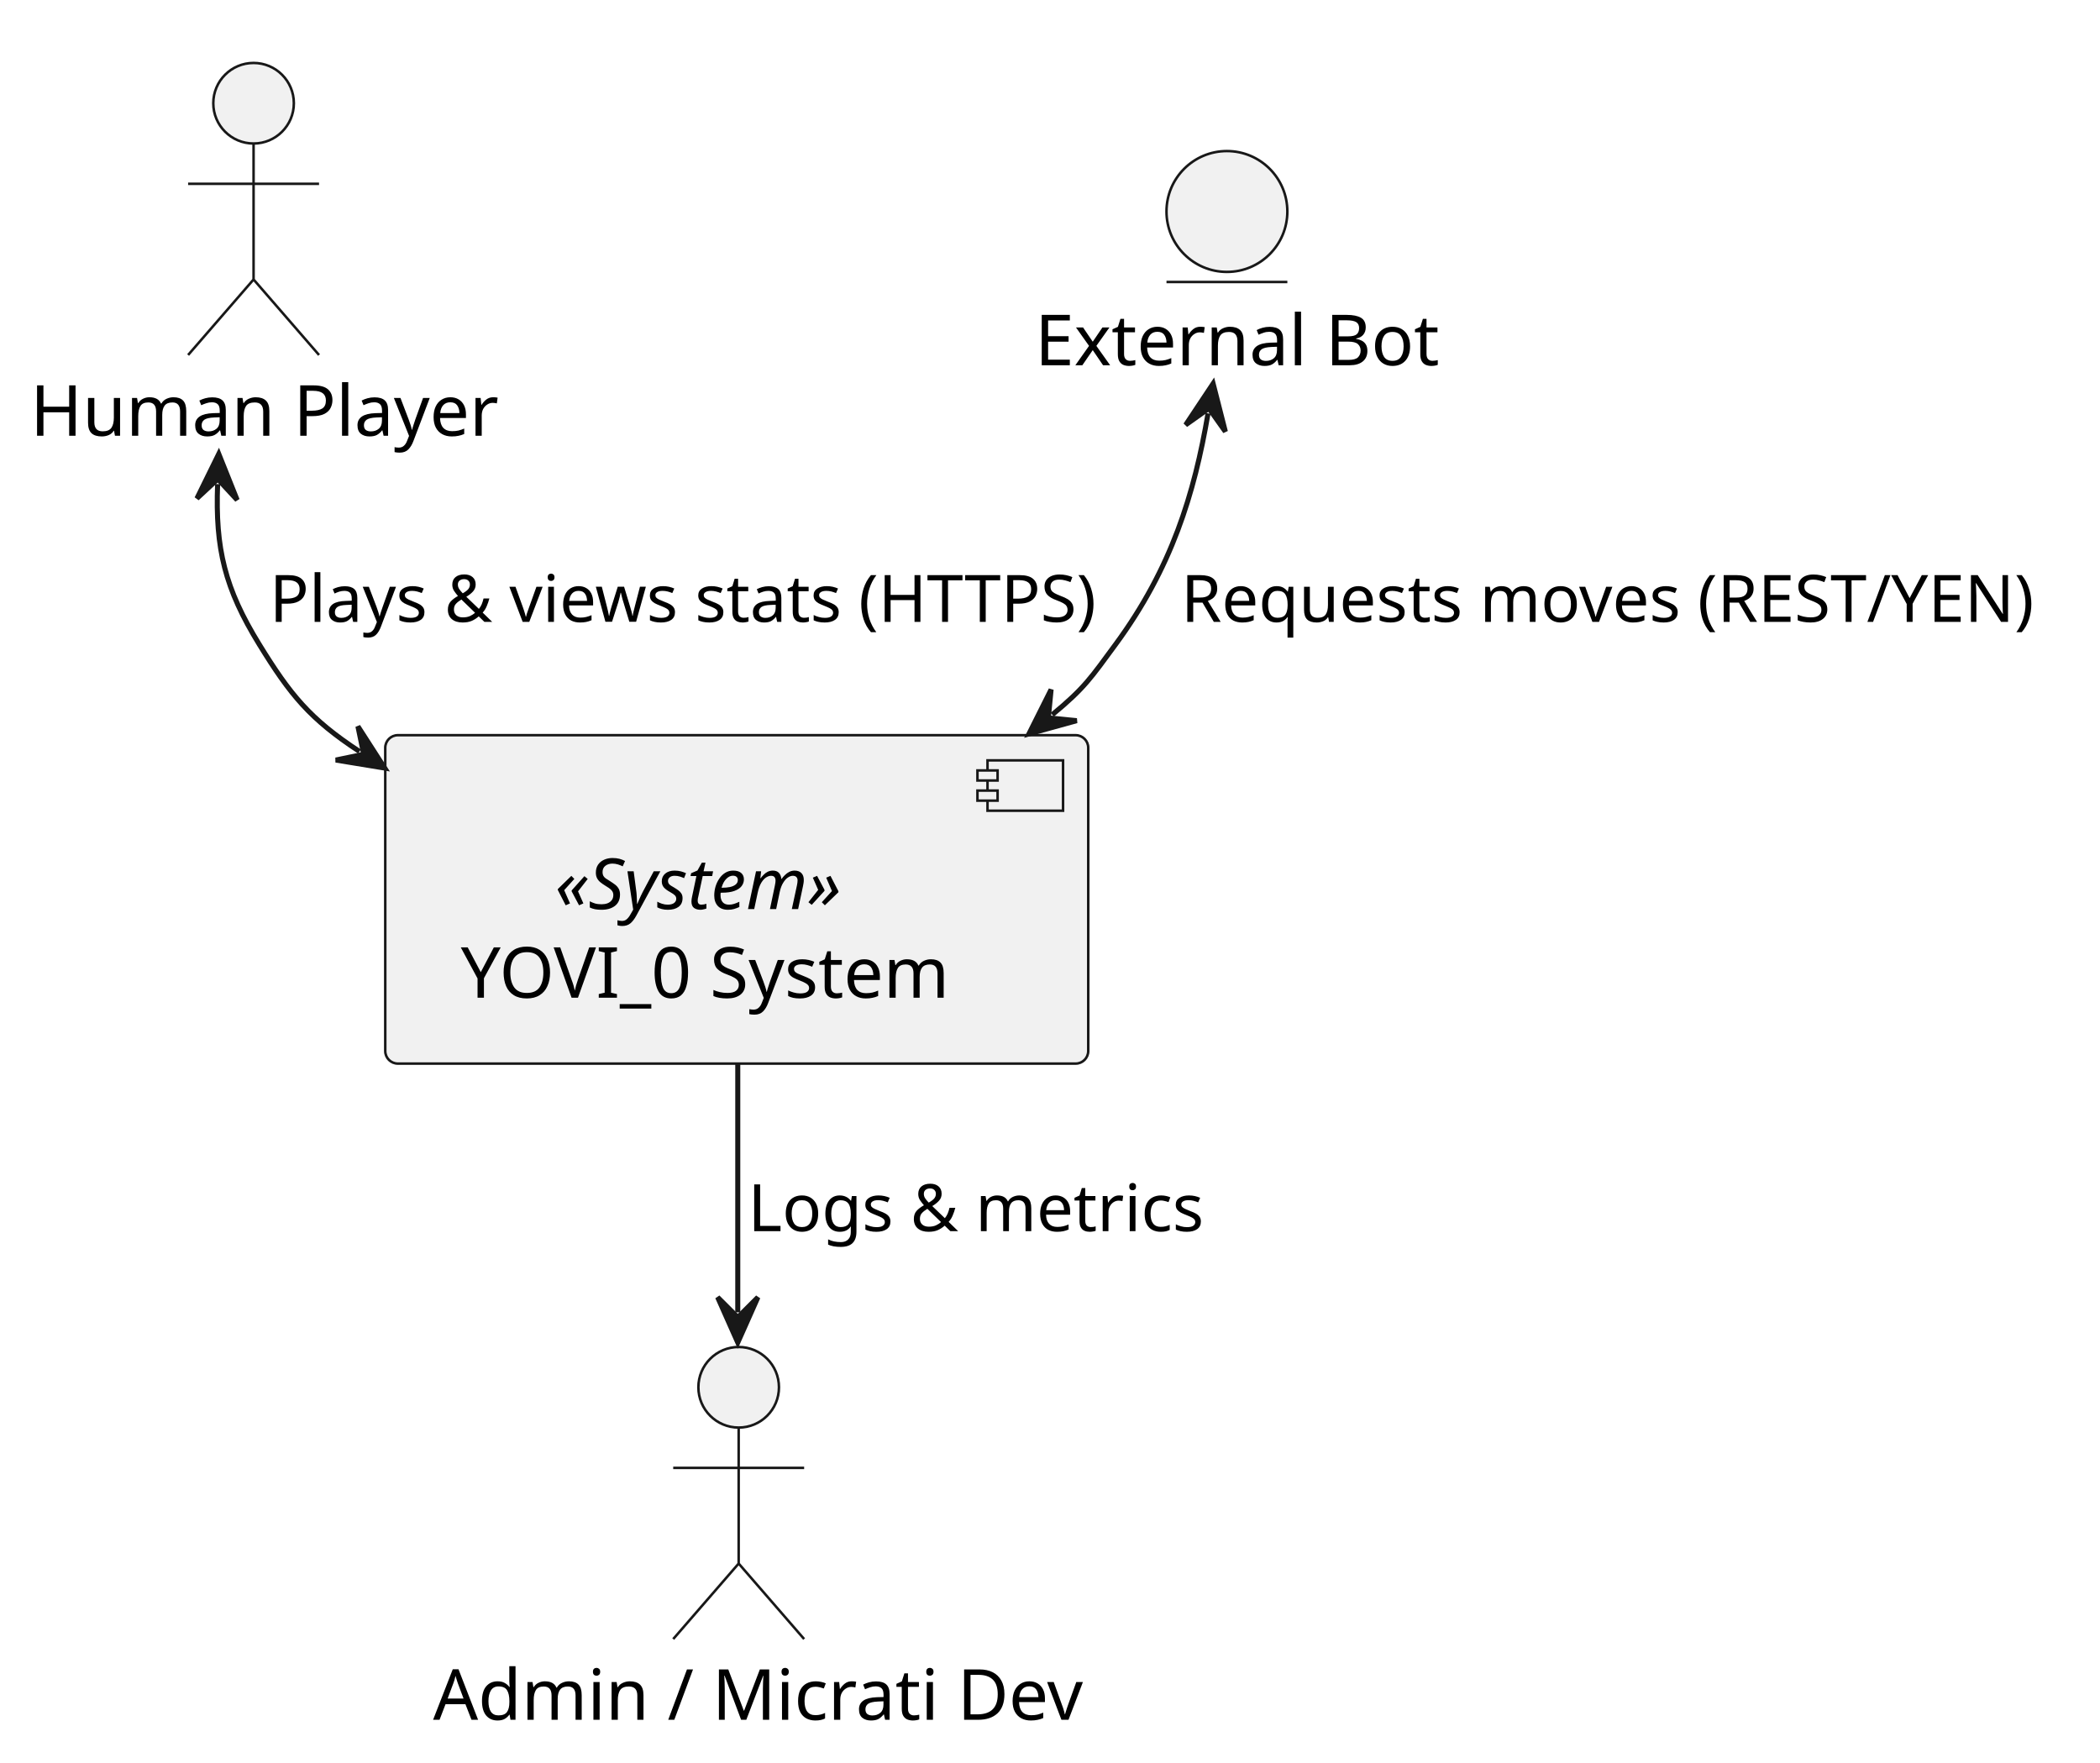
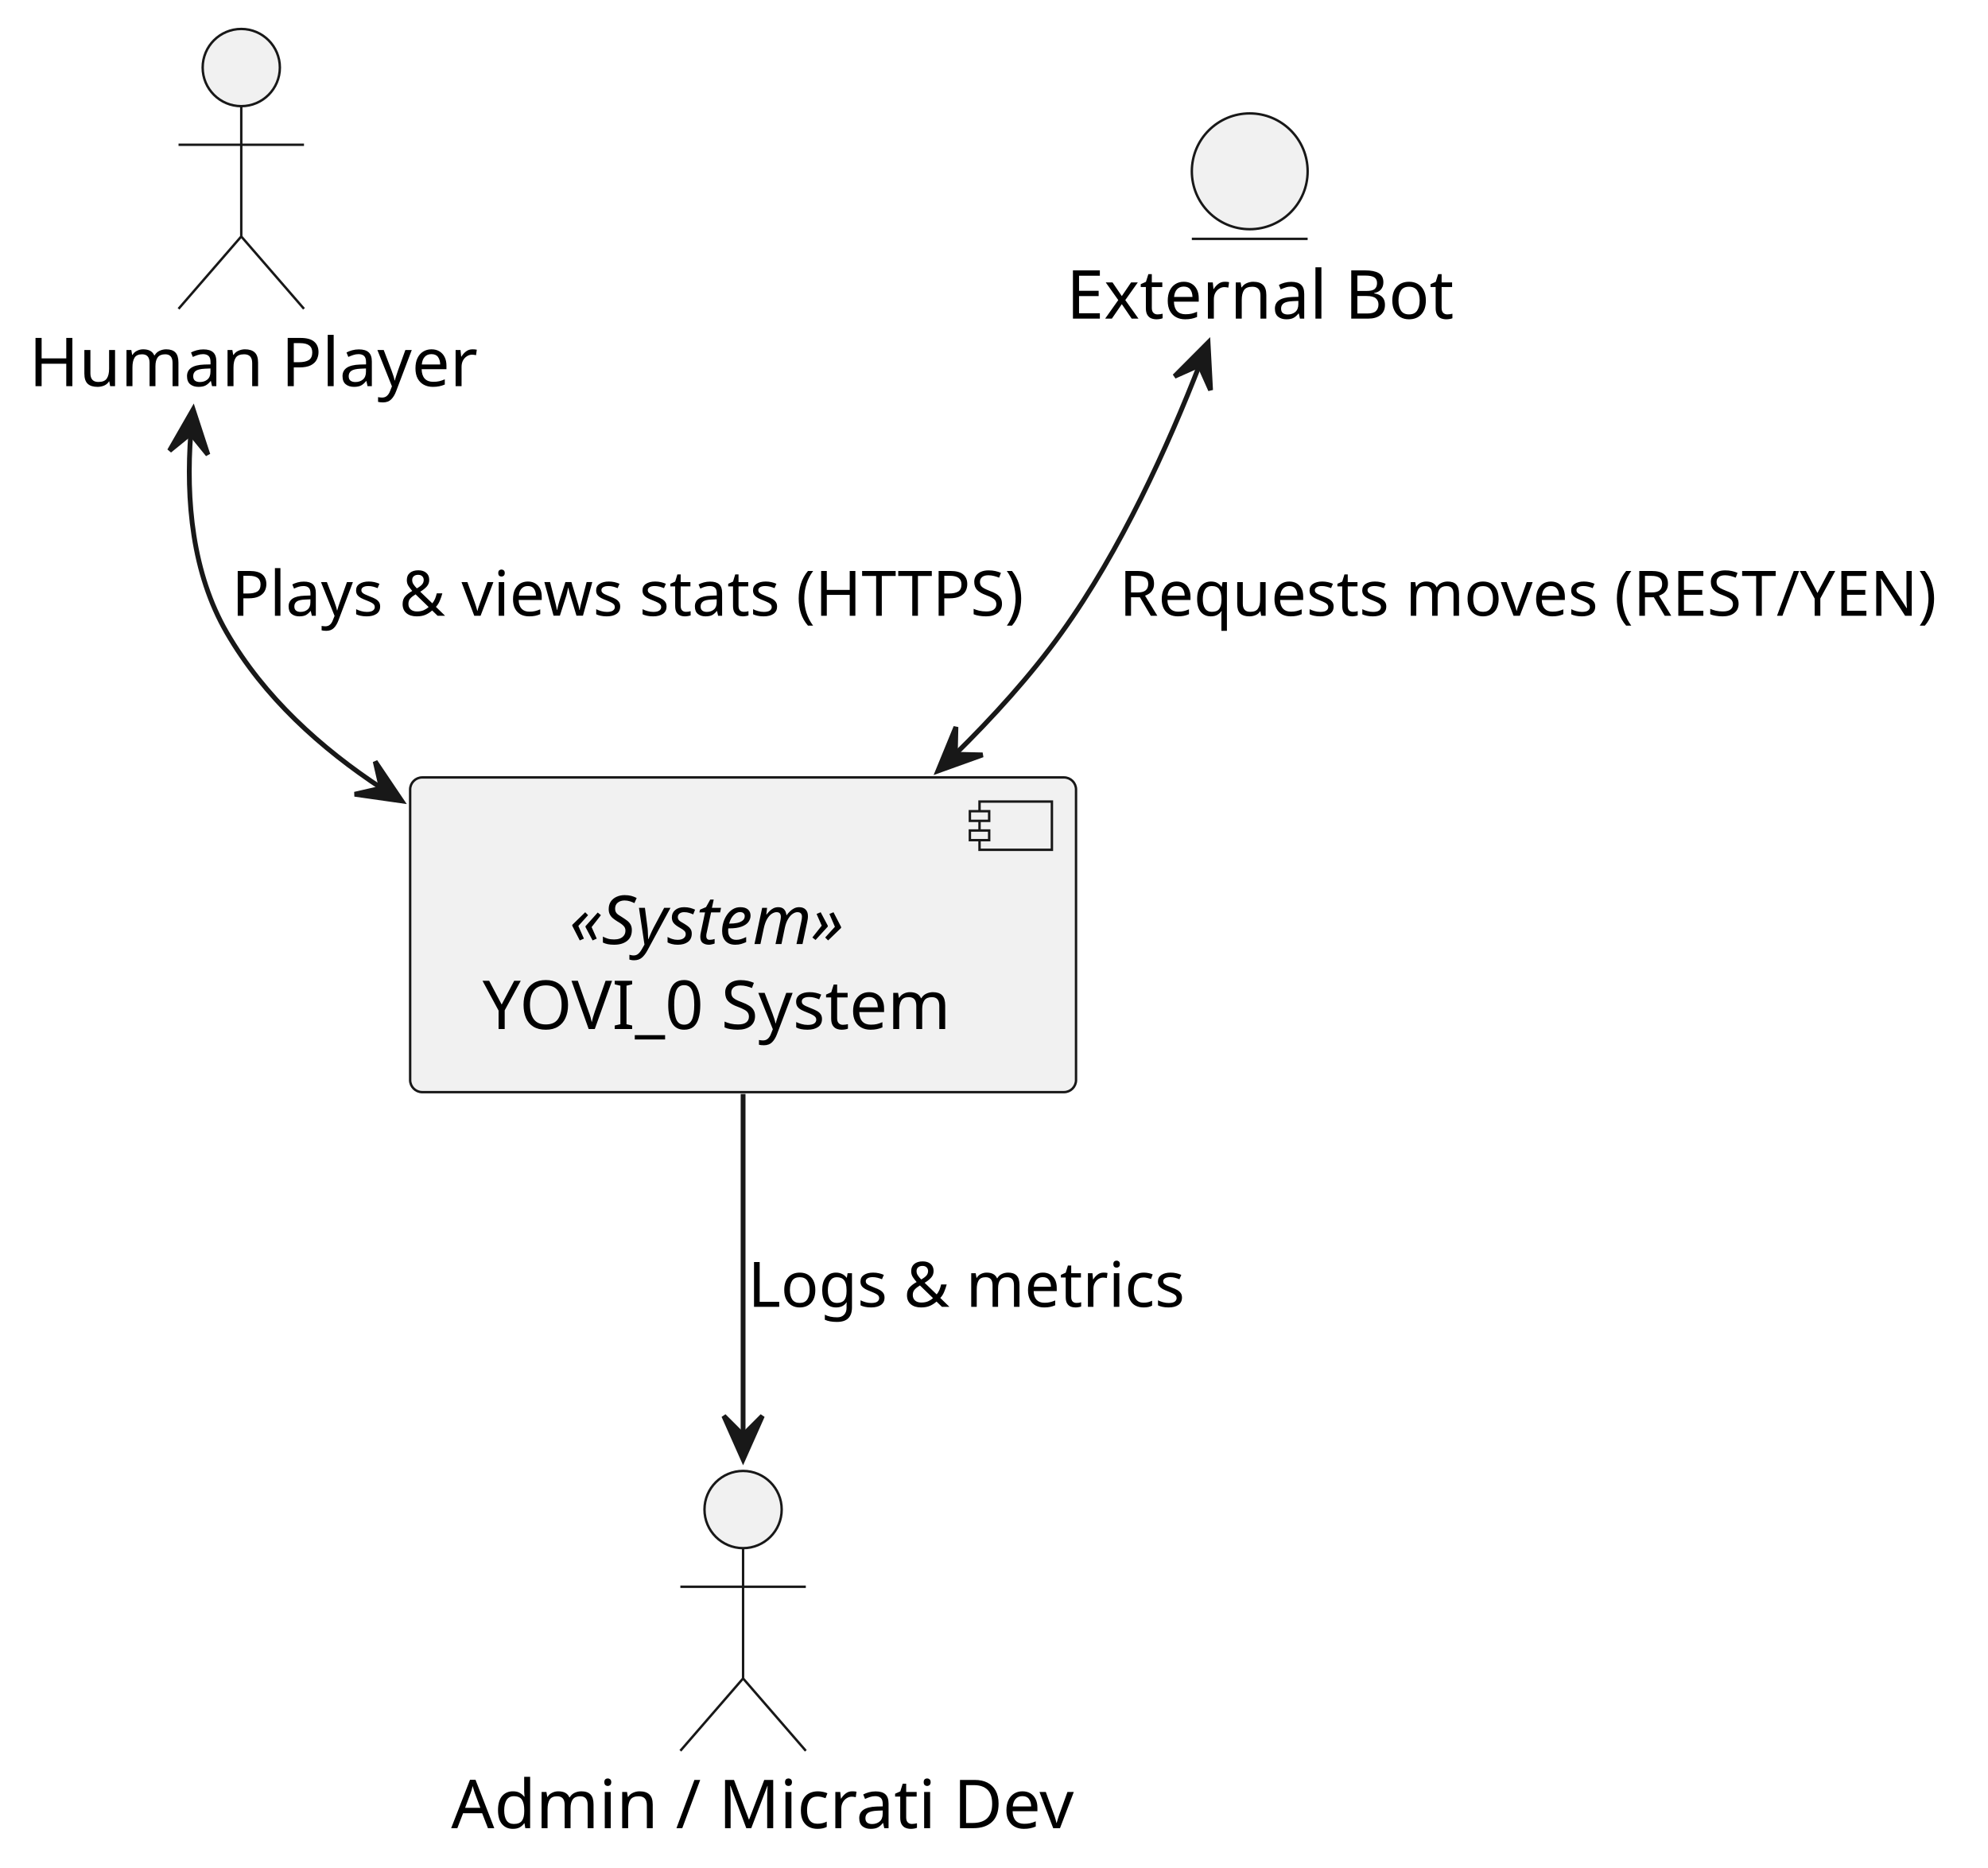
- <svg xmlns="http://www.w3.org/2000/svg" contentStyleType="text/css" data-diagram-type="DESCRIPTION" height="350px" preserveAspectRatio="none" style="width:417px;height:350px;background:#FFFFFF;" version="1.1" viewBox="0 0 417 350" width="417px" zoomAndPan="magnify">
+ <svg xmlns="http://www.w3.org/2000/svg" contentStyleType="text/css" height="387px" preserveAspectRatio="none" style="width:412px;height:387px;background:#FFFFFF;" version="1.1" viewBox="0 0 412 387" width="412px" zoomAndPan="magnify">
  <defs />
  <g>
-     <g class="entity" data-qualified-name="player" data-source-line="2" id="ent0002">
-       <ellipse cx="50.352" cy="20.5" fill="#F1F1F1" rx="8" ry="8" style="stroke:#181818;stroke-width:0.5;" />
-       <path d="M50.352,28.5 L50.352,55.5 M37.352,36.5 L63.352,36.5 M50.352,55.5 L37.352,70.5 M50.352,55.5 L63.352,70.5" fill="none" style="stroke:#181818;stroke-width:0.5;" />
-       <text fill="#000000" font-family="sans-serif" font-size="14" lengthAdjust="spacing" textLength="88.703" x="6" y="86.533">Human Player</text>
+     <g id="elem_player">
+       <ellipse cx="50" cy="14" fill="#F1F1F1" rx="8" ry="8" style="stroke:#181818;stroke-width:0.5;" />
+       <path d="M50,22 L50,49 M37,30 L63,30 M50,49 L37,64 M50,49 L63,64 " fill="none" style="stroke:#181818;stroke-width:0.5;" />
+       <text fill="#000000" font-family="sans-serif" font-size="14" lengthAdjust="spacing" textLength="88" x="6" y="80.033">Human Player</text>
    </g>
-     <g class="entity" data-qualified-name="yovi" data-source-line="3" id="ent0003">
-       <rect fill="#F1F1F1" height="65.219" rx="2.5" ry="2.5" style="stroke:#181818;stroke-width:0.5;" width="139.593" x="76.5" y="146" />
-       <rect fill="#F1F1F1" height="10" style="stroke:#181818;stroke-width:0.5;" width="15" x="196.093" y="151" />
-       <rect fill="#F1F1F1" height="2" style="stroke:#181818;stroke-width:0.5;" width="4" x="194.093" y="153" />
-       <rect fill="#F1F1F1" height="2" style="stroke:#181818;stroke-width:0.5;" width="4" x="194.093" y="157" />
-       <text fill="#000000" font-family="sans-serif" font-size="14" font-style="italic" lengthAdjust="spacing" textLength="62.248" x="110.172" y="180.533">«System»</text>
-       <text fill="#000000" font-family="sans-serif" font-size="14" lengthAdjust="spacing" textLength="99.593" x="91.5" y="198.143">YOVI_0 System</text>
+     <g id="elem_yovi">
+       <rect fill="#F1F1F1" height="65.219" rx="2.5" ry="2.5" style="stroke:#181818;stroke-width:0.5;" width="138" x="85" y="161.11" />
+       <rect fill="#F1F1F1" height="10" style="stroke:#181818;stroke-width:0.5;" width="15" x="203" y="166.11" />
+       <rect fill="#F1F1F1" height="2" style="stroke:#181818;stroke-width:0.5;" width="4" x="201" y="168.11" />
+       <rect fill="#F1F1F1" height="2" style="stroke:#181818;stroke-width:0.5;" width="4" x="201" y="172.11" />
+       <text fill="#000000" font-family="sans-serif" font-size="14" font-style="italic" lengthAdjust="spacing" textLength="62" x="118" y="195.643">«System»</text>
+       <text fill="#000000" font-family="sans-serif" font-size="14" lengthAdjust="spacing" textLength="98" x="100" y="213.253">YOVI_0 System</text>
    </g>
-     <g class="entity" data-qualified-name="bot" data-source-line="4" id="ent0004">
-       <ellipse cx="243.631" cy="42" fill="#F1F1F1" rx="12" ry="12" style="stroke:#181818;stroke-width:0.5;" />
-       <line style="stroke:#181818;stroke-width:0.5;" x1="231.631" x2="255.631" y1="56" y2="56" />
-       <text fill="#000000" font-family="sans-serif" font-size="14" lengthAdjust="spacing" textLength="76.262" x="205.5" y="72.533">External Bot</text>
+     <g id="elem_bot">
+       <ellipse cx="259" cy="35.5" fill="#F1F1F1" rx="12" ry="12" style="stroke:#181818;stroke-width:0.5;" />
+       <line style="stroke:#181818;stroke-width:0.5;" x1="247" x2="271" y1="49.5" y2="49.5" />
+       <text fill="#000000" font-family="sans-serif" font-size="14" lengthAdjust="spacing" textLength="76" x="221" y="66.033">External Bot</text>
    </g>
-     <g class="entity" data-qualified-name="admin" data-source-line="5" id="ent0005">
-       <ellipse cx="146.679" cy="275.5" fill="#F1F1F1" rx="8" ry="8" style="stroke:#181818;stroke-width:0.5;" />
-       <path d="M146.679,283.5 L146.679,310.5 M133.679,291.5 L159.679,291.5 M146.679,310.5 L133.679,325.5 M146.679,310.5 L159.679,325.5" fill="none" style="stroke:#181818;stroke-width:0.5;" />
-       <text fill="#000000" font-family="sans-serif" font-size="14" lengthAdjust="spacing" textLength="121.358" x="86" y="341.533">Admin / Micrati Dev</text>
+     <g id="elem_admin">
+       <ellipse cx="154" cy="312.83" fill="#F1F1F1" rx="8" ry="8" style="stroke:#181818;stroke-width:0.5;" />
+       <path d="M154,320.83 L154,347.83 M141,328.83 L167,328.83 M154,347.83 L141,362.83 M154,347.83 L167,362.83 " fill="none" style="stroke:#181818;stroke-width:0.5;" />
+       <text fill="#000000" font-family="sans-serif" font-size="14" lengthAdjust="spacing" textLength="121" x="93.5" y="378.863">Admin / Micrati Dev</text>
    </g>
-     <g class="link" data-entity-1="ent0002" data-entity-2="ent0003" data-link-type="dependency" id="lnk6">
-       <polygon fill="#181818" points="43.44,90.141,39.1,98.982,43.25,95.137,47.094,99.286,43.44,90.141" style="stroke:#181818;stroke-width:1;" />
-       <polygon fill="#181818" points="76.401,152.531,71.072,144.249,72.221,149.787,66.683,150.937,76.401,152.531" style="stroke:#181818;stroke-width:1;" />
-       <path d="M43.212,96.136 C42.722,108.985 44.652,116.875 51.5,128 C57.642,137.978 61.498,142.75 71.385,149.239" fill="none" style="stroke:#181818;stroke-width:1;" />
-       <text fill="#000000" font-family="sans-serif" font-size="13" lengthAdjust="spacing" textLength="166.137" x="53.5" y="123.495">Plays &amp; views stats (HTTPS)</text>
+     <g id="link_player_yovi">
+       <path d="M39.54,89.71 C38.49,103.75 39.88,118.8 47,131.11 C54.67,144.38 66.41,155.05 79.34,163.52 " fill="none" id="player-yovi" style="stroke:#181818;stroke-width:1.0;" />
+       <polygon fill="#181818" points="40.03,84.85,35.128,93.392,39.517,89.824,43.085,94.213,40.03,84.85" style="stroke:#181818;stroke-width:1.0;" />
+       <polygon fill="#181818" points="83.26,165.98,77.755,157.813,79.022,163.326,73.509,164.593,83.26,165.98" style="stroke:#181818;stroke-width:1.0;" />
+       <text fill="#000000" font-family="sans-serif" font-size="13" lengthAdjust="spacing" textLength="167" x="48" y="127.605">Plays &amp; views stats (HTTPS)</text>
    </g>
-     <g class="link" data-entity-1="ent0004" data-entity-2="ent0003" data-link-type="dependency" id="lnk7">
-       <polygon fill="#181818" points="240.89,76.175,235.437,84.376,240.052,81.104,243.324,85.718,240.89,76.175" style="stroke:#181818;stroke-width:1;" />
-       <polygon fill="#181818" points="204.311,145.743,213.803,143.115,208.173,142.567,208.721,136.936,204.311,145.743" style="stroke:#181818;stroke-width:1;" />
-       <path d="M239.884,82.09 C237.166,98.06 232.657,112.845 221.5,128 C216.69,134.533 215.374,136.643 208.945,141.931" fill="none" style="stroke:#181818;stroke-width:1;" />
-       <text fill="#000000" font-family="sans-serif" font-size="13" lengthAdjust="spacing" textLength="174.103" x="234.5" y="123.495">Requests moves (REST/YEN)</text>
+     <g id="link_bot_yovi">
+       <path d="M248.74,75.26 C242.05,92.49 232.27,114.04 220,131.11 C213.59,140.03 205.75,148.67 197.74,156.53 " fill="none" id="bot-yovi" style="stroke:#181818;stroke-width:1.0;" />
+       <polygon fill="#181818" points="250.36,71.01,243.41,77.989,248.575,75.68,250.883,80.845,250.36,71.01" style="stroke:#181818;stroke-width:1.0;" />
+       <polygon fill="#181818" points="194.37,159.77,203.639,156.44,197.983,156.314,198.109,150.658,194.37,159.77" style="stroke:#181818;stroke-width:1.0;" />
+       <text fill="#000000" font-family="sans-serif" font-size="13" lengthAdjust="spacing" textLength="173" x="231.96" y="127.605">Requests moves (REST/YEN)</text>
    </g>
-     <g class="link" data-entity-1="ent0003" data-entity-2="ent0005" data-link-type="dependency" id="lnk8">
-       <polygon fill="#181818" points="146.5,266.621,150.5,257.621,146.5,261.621,142.5,257.621,146.5,266.621" style="stroke:#181818;stroke-width:1;" />
-       <path d="M146.5,211.169 C146.5,228.015 146.5,242.86 146.5,260.621" fill="none" style="stroke:#181818;stroke-width:1;" />
-       <text fill="#000000" font-family="sans-serif" font-size="13" lengthAdjust="spacing" textLength="85.973" x="148.5" y="244.495">Logs &amp; metrics</text>
+     <g id="link_yovi_admin">
+       <path d="M154,226.71 C154,247.45 154,274.77 154,297.62 " fill="none" id="yovi-to-admin" style="stroke:#181818;stroke-width:1.0;" />
+       <polygon fill="#181818" points="154,302.43,158,293.43,154,297.43,150,293.43,154,302.43" style="stroke:#181818;stroke-width:1.0;" />
+       <text fill="#000000" font-family="sans-serif" font-size="13" lengthAdjust="spacing" textLength="88" x="155" y="270.825">Logs &amp; metrics</text>
    </g>
  </g>
</svg>
